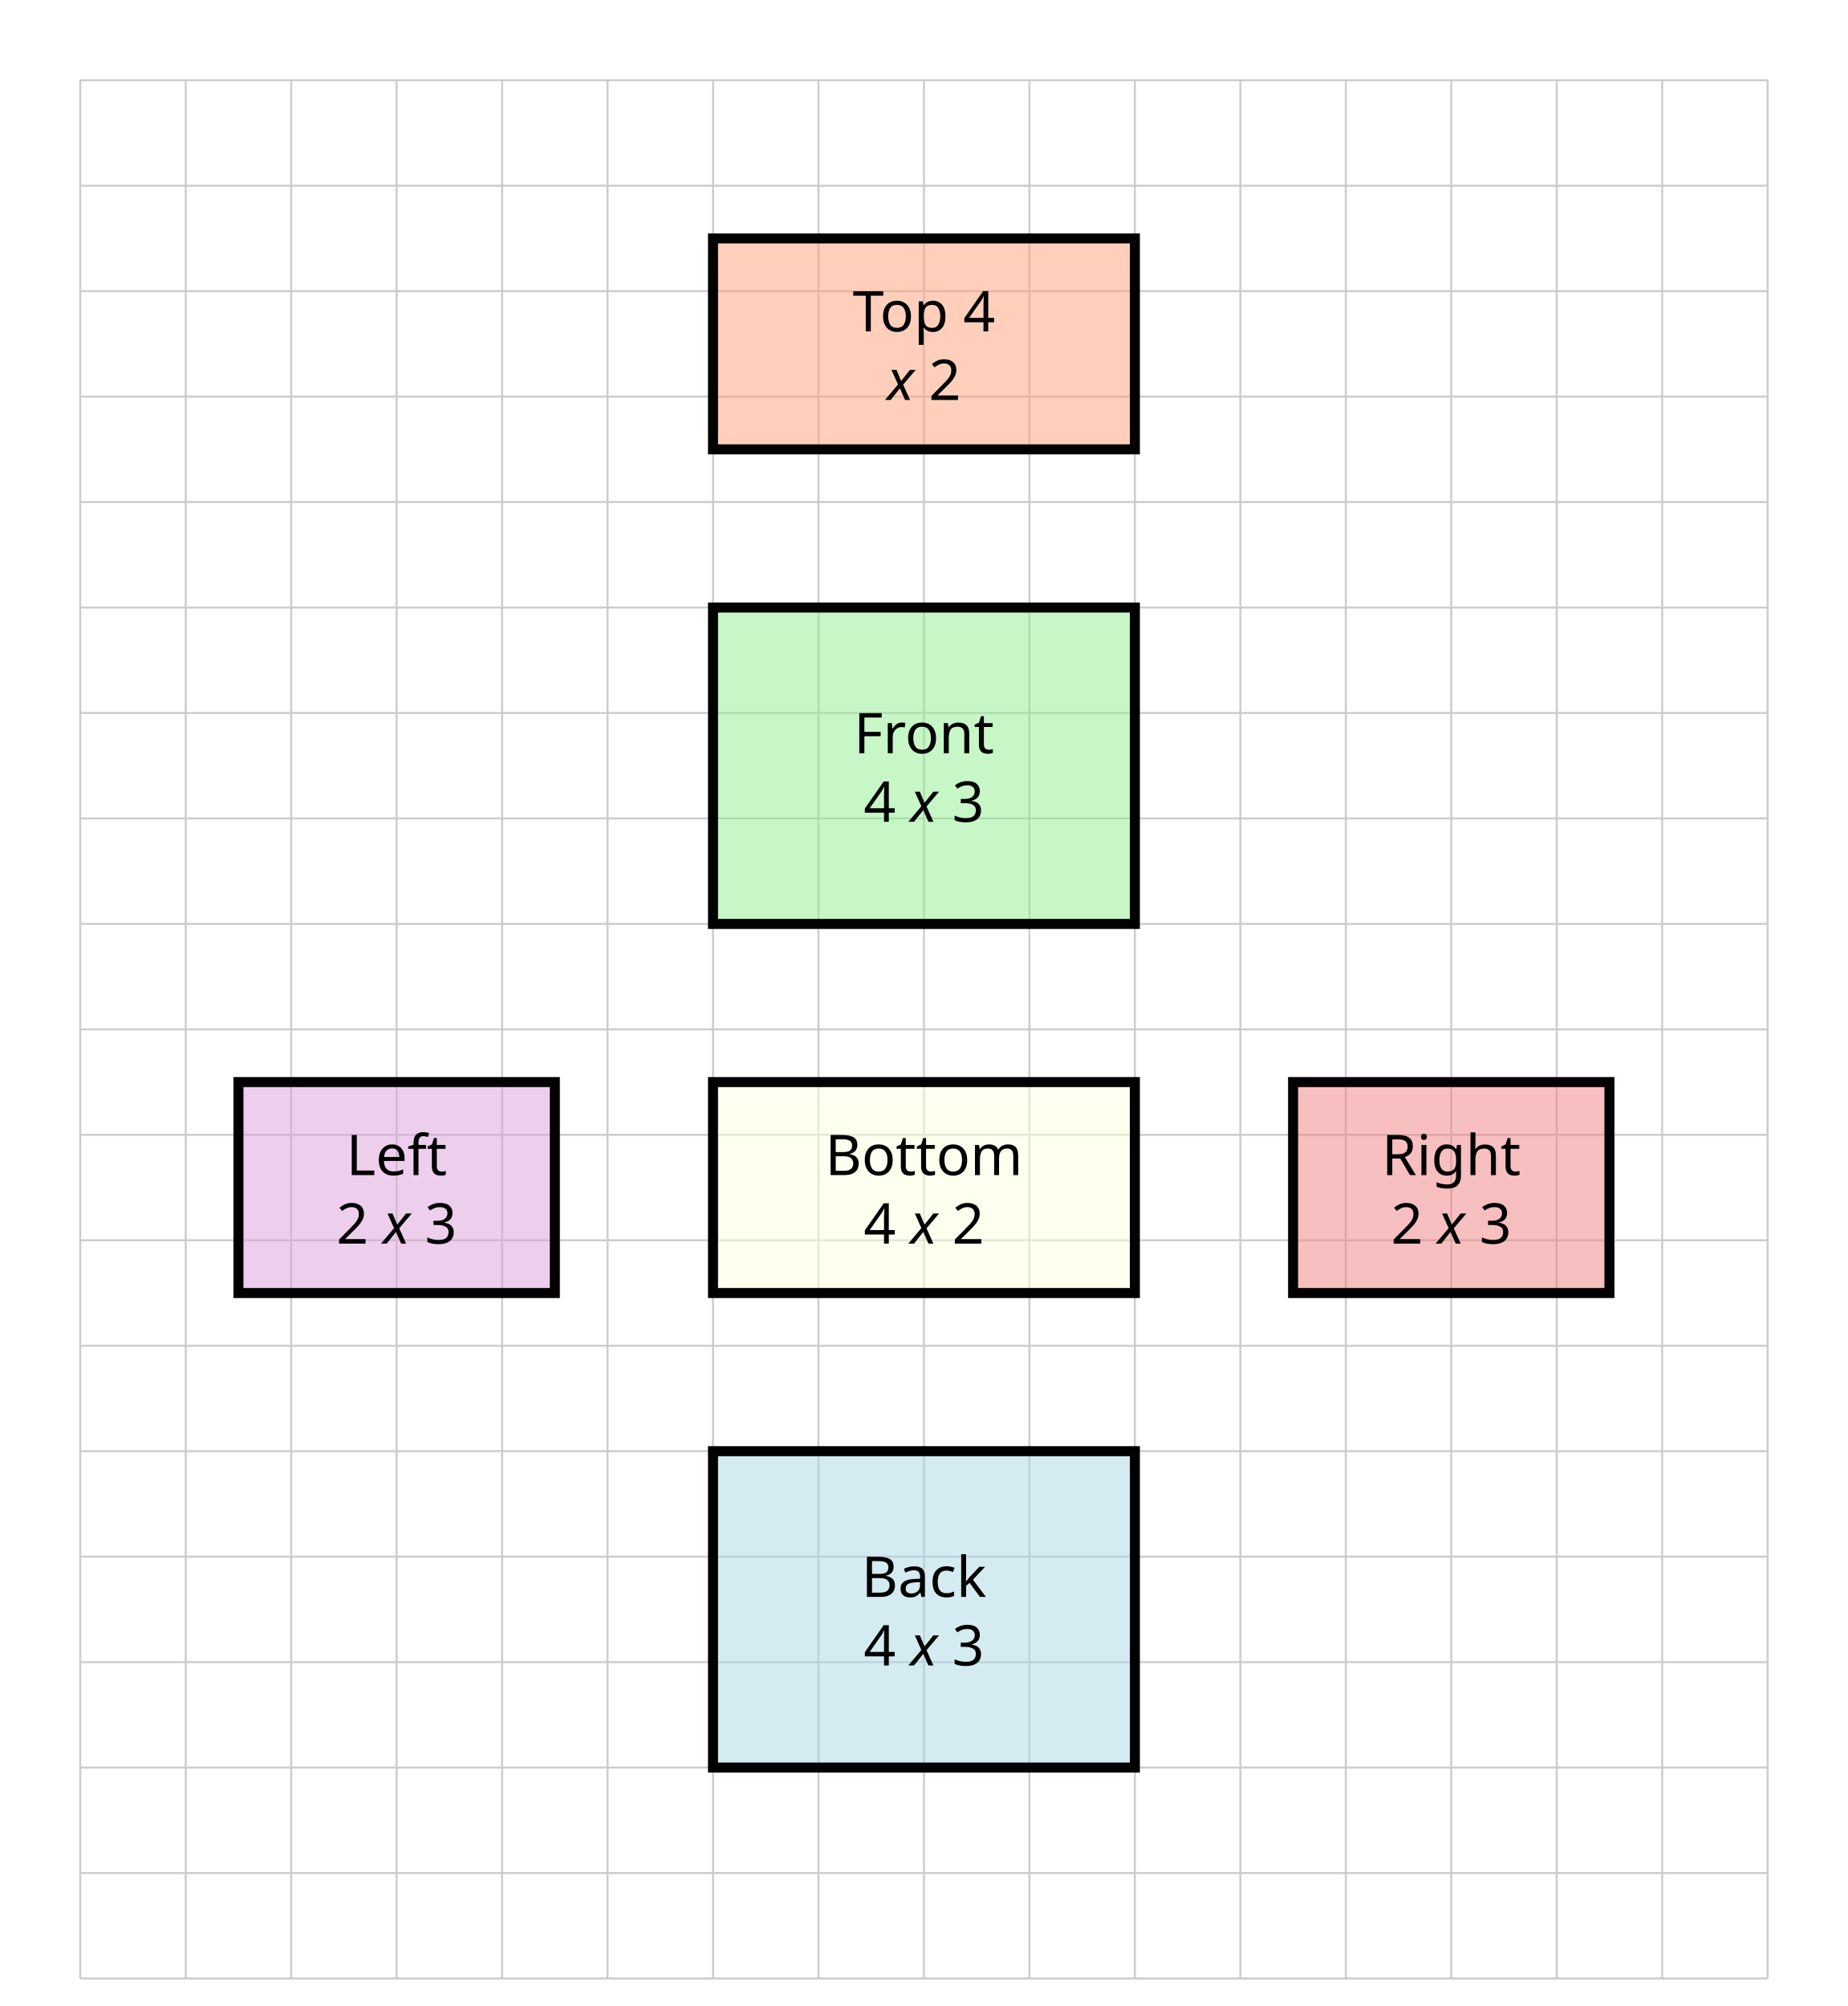
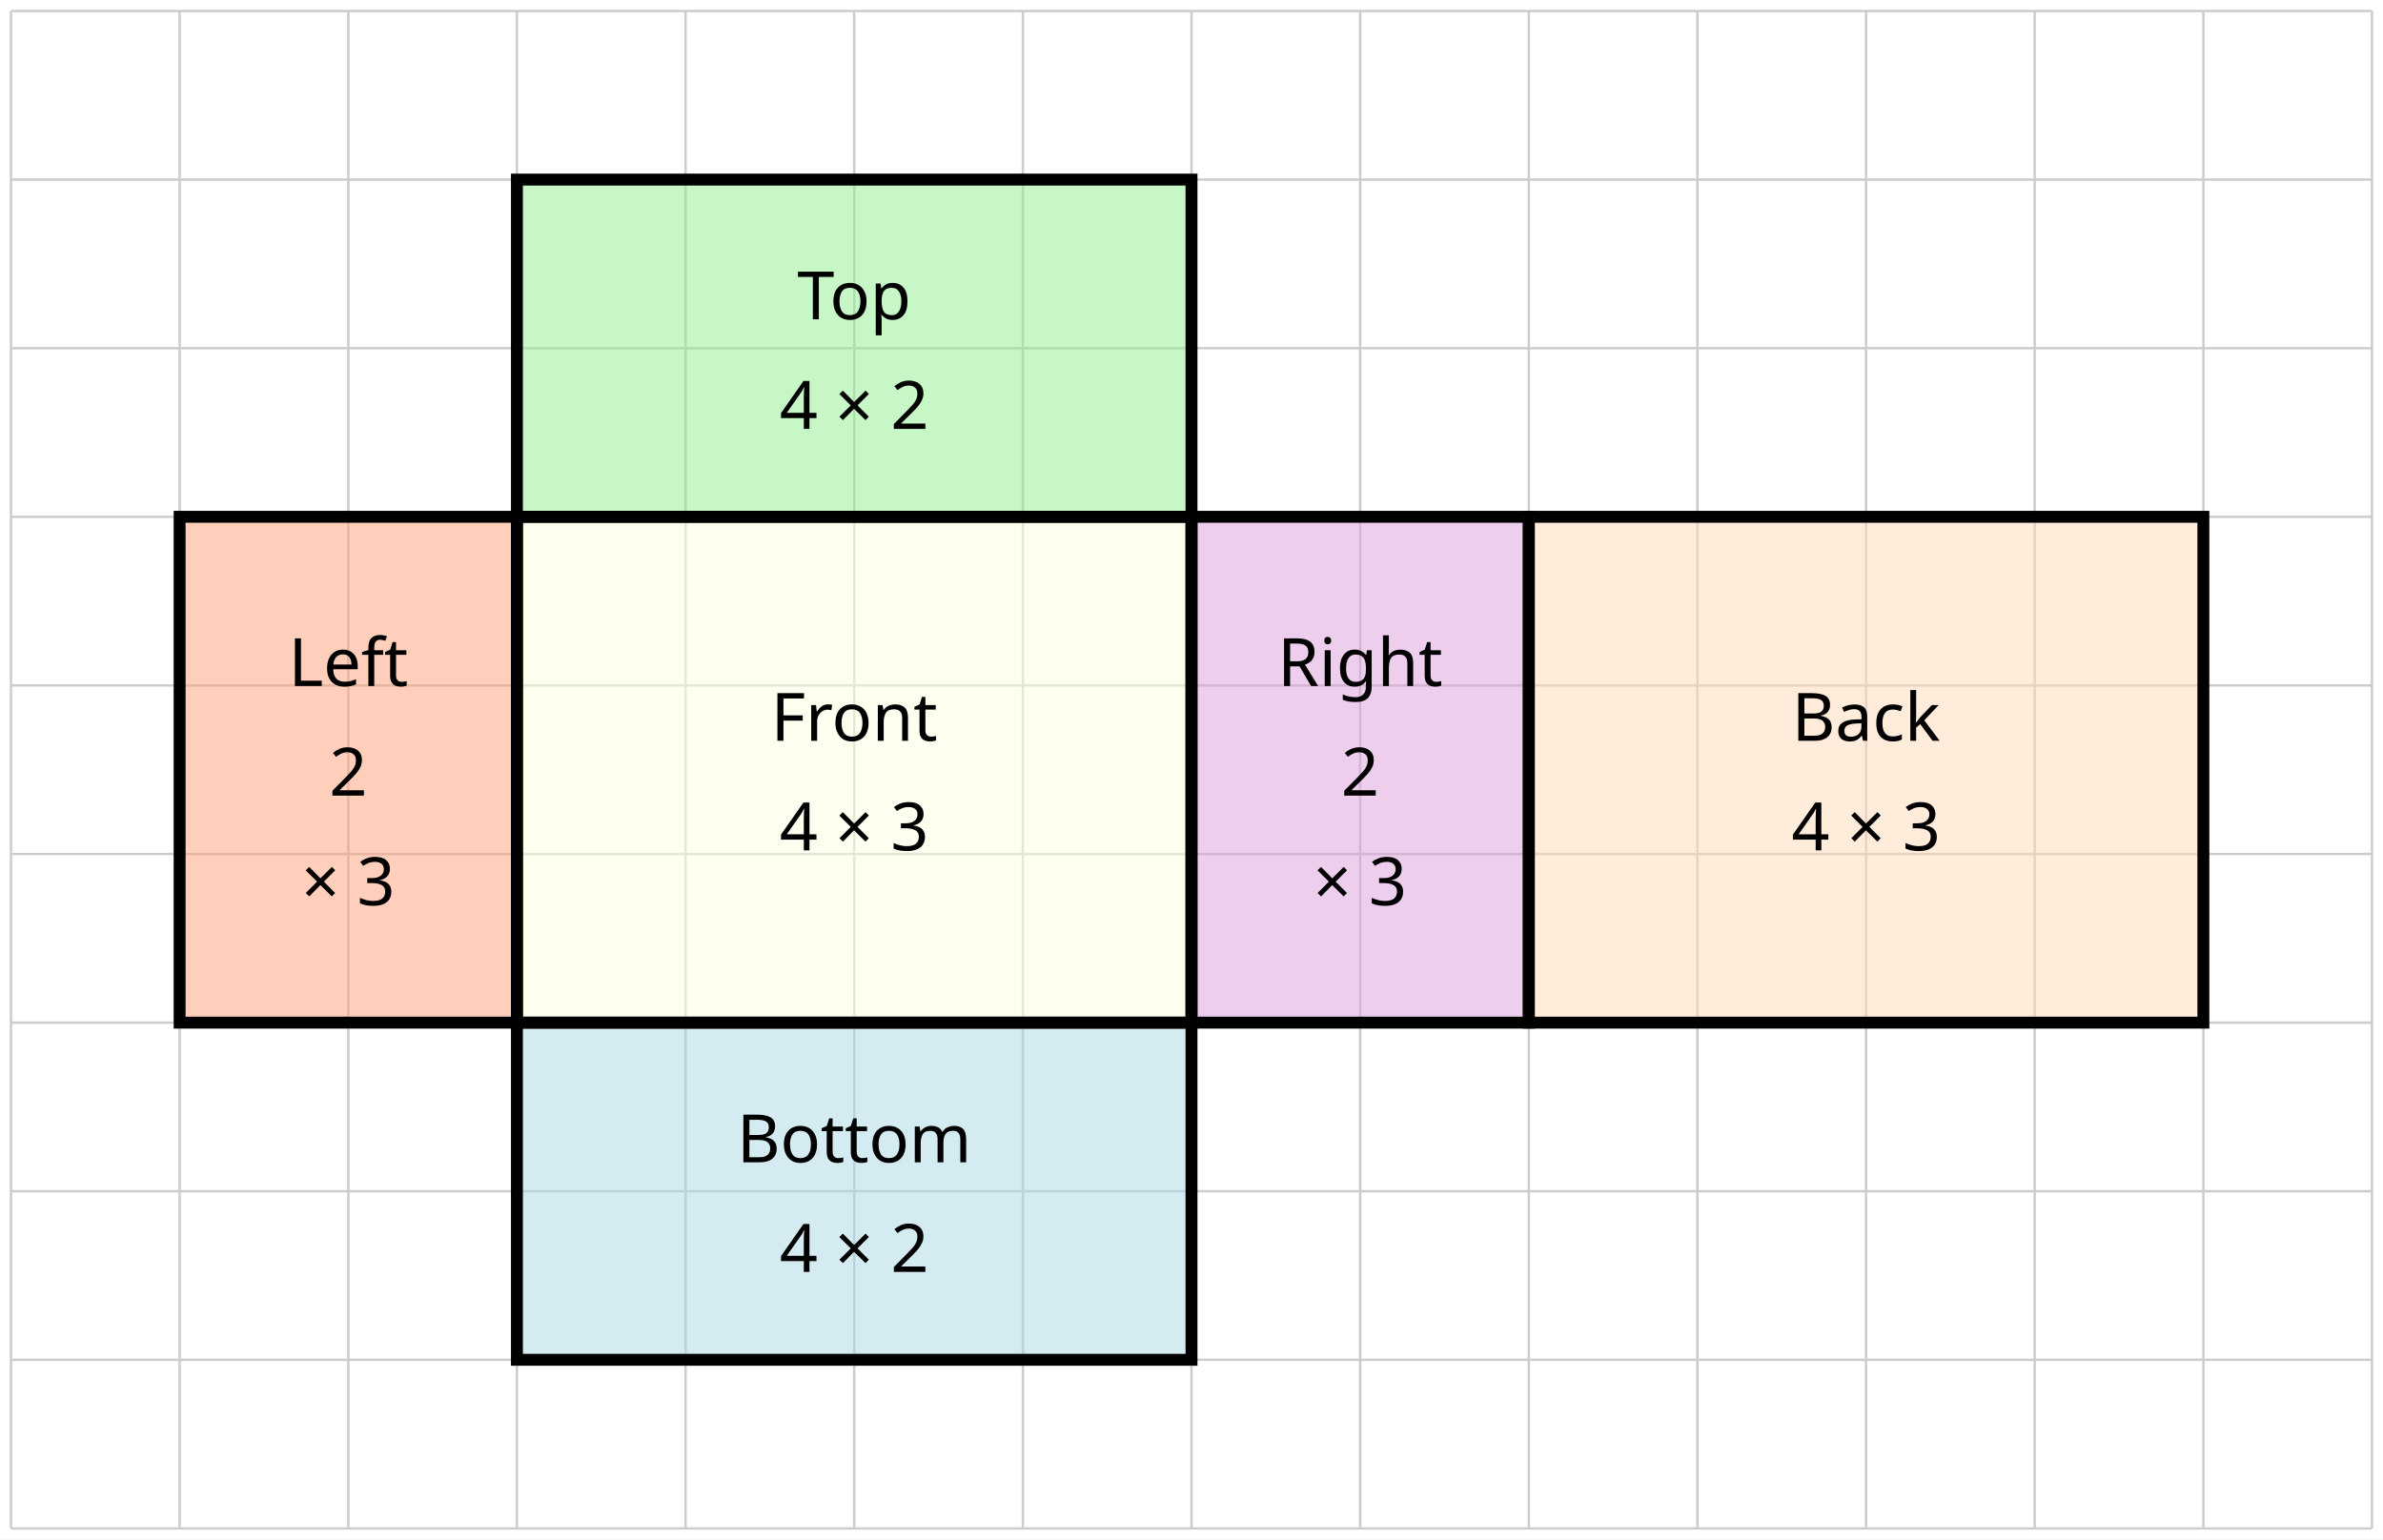
- <svg xmlns="http://www.w3.org/2000/svg" width="460.571" height="500" viewBox="0 0 460.571 500">
+ <svg xmlns="http://www.w3.org/2000/svg" width="500" height="323.077" viewBox="0 0 500 323.077">
  <defs>
    <marker id="arrowhead" markerWidth="8" markerHeight="6" refX="8" refY="3" orient="auto">
      <path d="M 0 0 L 8 3 L 0 6 Z" fill="black" />
    </marker>
    <marker id="arrowhead-start" markerWidth="8" markerHeight="6" refX="0" refY="3" orient="auto-start-reverse">
      <path d="M 0 0 L 8 3 L 0 6 Z" fill="black" />
    </marker>
    <style>
    @font-face { font-family: 'NunitoSans'; font-weight: normal; font-style: normal; src: url('/fonts/NunitoSans-Regular.ttf'); }
    @font-face { font-family: 'NunitoSans'; font-weight: bold; font-style: normal; src: url('/fonts/NunitoSans-Bold.ttf'); }
    @font-face { font-family: 'NunitoSans'; font-weight: normal; font-style: italic; src: url('/fonts/NunitoSans-Italic.ttf'); }
    @font-face { font-family: 'NunitoSans'; font-weight: bold; font-style: italic; src: url('/fonts/NunitoSans-BoldItalic.ttf'); }
</style>
  </defs>
-   <rect x="0" y="0" width="460.571" height="500" fill="white" />
-   <line x1="20.00" y1="493.14" x2="20.00" y2="20.00" stroke="#ccc" stroke-width="0.5" />
-   <line x1="46.29" y1="493.14" x2="46.29" y2="20.00" stroke="#ccc" stroke-width="0.5" />
-   <line x1="72.57" y1="493.14" x2="72.57" y2="20.00" stroke="#ccc" stroke-width="0.5" />
-   <line x1="98.86" y1="493.14" x2="98.86" y2="20.00" stroke="#ccc" stroke-width="0.5" />
-   <line x1="125.14" y1="493.14" x2="125.14" y2="20.00" stroke="#ccc" stroke-width="0.5" />
-   <line x1="151.43" y1="493.14" x2="151.43" y2="20.00" stroke="#ccc" stroke-width="0.5" />
-   <line x1="177.71" y1="493.14" x2="177.71" y2="20.00" stroke="#ccc" stroke-width="0.5" />
-   <line x1="204.00" y1="493.14" x2="204.00" y2="20.00" stroke="#ccc" stroke-width="0.5" />
-   <line x1="230.29" y1="493.14" x2="230.29" y2="20.00" stroke="#ccc" stroke-width="0.5" />
-   <line x1="256.57" y1="493.14" x2="256.57" y2="20.00" stroke="#ccc" stroke-width="0.5" />
-   <line x1="282.86" y1="493.14" x2="282.86" y2="20.00" stroke="#ccc" stroke-width="0.5" />
-   <line x1="309.14" y1="493.14" x2="309.14" y2="20.00" stroke="#ccc" stroke-width="0.5" />
-   <line x1="335.43" y1="493.14" x2="335.43" y2="20.00" stroke="#ccc" stroke-width="0.5" />
-   <line x1="361.71" y1="493.14" x2="361.71" y2="20.00" stroke="#ccc" stroke-width="0.5" />
-   <line x1="388.00" y1="493.14" x2="388.00" y2="20.00" stroke="#ccc" stroke-width="0.5" />
-   <line x1="414.29" y1="493.14" x2="414.29" y2="20.00" stroke="#ccc" stroke-width="0.5" />
-   <line x1="440.57" y1="493.14" x2="440.57" y2="20.00" stroke="#ccc" stroke-width="0.5" />
-   <line x1="20.00" y1="493.14" x2="440.57" y2="493.14" stroke="#ccc" stroke-width="0.5" />
-   <line x1="20.00" y1="466.86" x2="440.57" y2="466.86" stroke="#ccc" stroke-width="0.5" />
-   <line x1="20.00" y1="440.57" x2="440.57" y2="440.57" stroke="#ccc" stroke-width="0.5" />
-   <line x1="20.00" y1="414.29" x2="440.57" y2="414.29" stroke="#ccc" stroke-width="0.5" />
-   <line x1="20.00" y1="388.00" x2="440.57" y2="388.00" stroke="#ccc" stroke-width="0.5" />
-   <line x1="20.00" y1="361.71" x2="440.57" y2="361.71" stroke="#ccc" stroke-width="0.5" />
-   <line x1="20.00" y1="335.43" x2="440.57" y2="335.43" stroke="#ccc" stroke-width="0.5" />
-   <line x1="20.00" y1="309.14" x2="440.57" y2="309.14" stroke="#ccc" stroke-width="0.5" />
-   <line x1="20.00" y1="282.86" x2="440.57" y2="282.86" stroke="#ccc" stroke-width="0.5" />
-   <line x1="20.00" y1="256.57" x2="440.57" y2="256.57" stroke="#ccc" stroke-width="0.5" />
-   <line x1="20.00" y1="230.29" x2="440.57" y2="230.29" stroke="#ccc" stroke-width="0.5" />
-   <line x1="20.00" y1="204.00" x2="440.57" y2="204.00" stroke="#ccc" stroke-width="0.5" />
-   <line x1="20.00" y1="177.71" x2="440.57" y2="177.71" stroke="#ccc" stroke-width="0.5" />
-   <line x1="20.00" y1="151.43" x2="440.57" y2="151.43" stroke="#ccc" stroke-width="0.5" />
-   <line x1="20.00" y1="125.14" x2="440.57" y2="125.14" stroke="#ccc" stroke-width="0.5" />
-   <line x1="20.00" y1="98.86" x2="440.57" y2="98.86" stroke="#ccc" stroke-width="0.5" />
-   <line x1="20.00" y1="72.57" x2="440.57" y2="72.57" stroke="#ccc" stroke-width="0.5" />
-   <line x1="20.00" y1="46.29" x2="440.57" y2="46.29" stroke="#ccc" stroke-width="0.5" />
-   <line x1="20.00" y1="20.00" x2="440.57" y2="20.00" stroke="#ccc" stroke-width="0.5" />
-   <polygon data-ir-id="__pydsl_poly_5" data-role="fill" points="177.71,440.57 282.86,440.57 282.86,361.71 177.71,361.71" fill="lightblue" fill-opacity="0.5" stroke="none" />
-   <polygon data-ir-id="__pydsl_poly_10" data-role="fill" points="177.71,322.29 282.86,322.29 282.86,269.71 177.71,269.71" fill="lightyellow" fill-opacity="0.5" stroke="none" />
-   <polygon data-ir-id="__pydsl_poly_15" data-role="fill" points="177.71,230.29 282.86,230.29 282.86,151.43 177.71,151.43" fill="lightgreen" fill-opacity="0.5" stroke="none" />
-   <polygon data-ir-id="__pydsl_poly_20" data-role="fill" points="177.71,112.00 282.86,112.00 282.86,59.43 177.71,59.43" fill="lightsalmon" fill-opacity="0.5" stroke="none" />
-   <polygon data-ir-id="__pydsl_poly_25" data-role="fill" points="59.43,322.29 138.29,322.29 138.29,269.71 59.43,269.71" fill="plum" fill-opacity="0.5" stroke="none" />
-   <polygon data-ir-id="__pydsl_poly_30" data-role="fill" points="322.29,322.29 401.14,322.29 401.14,269.71 322.29,269.71" fill="lightcoral" fill-opacity="0.5" stroke="none" />
-   <polygon data-ir-id="__pydsl_poly_5" data-type="polygon" data-vertices="__pydsl_pt_1,__pydsl_pt_2,__pydsl_pt_3,__pydsl_pt_4" points="177.71,440.57 282.86,440.57 282.86,361.71 177.71,361.71" fill="none" stroke="black" stroke-width="2.5" />
-   <polygon data-ir-id="__pydsl_poly_10" data-type="polygon" data-vertices="__pydsl_pt_6,__pydsl_pt_7,__pydsl_pt_8,__pydsl_pt_9" points="177.71,322.29 282.86,322.29 282.86,269.71 177.71,269.71" fill="none" stroke="black" stroke-width="2.5" />
-   <polygon data-ir-id="__pydsl_poly_15" data-type="polygon" data-vertices="__pydsl_pt_11,__pydsl_pt_12,__pydsl_pt_13,__pydsl_pt_14" points="177.71,230.29 282.86,230.29 282.86,151.43 177.71,151.43" fill="none" stroke="black" stroke-width="2.5" />
-   <polygon data-ir-id="__pydsl_poly_20" data-type="polygon" data-vertices="__pydsl_pt_16,__pydsl_pt_17,__pydsl_pt_18,__pydsl_pt_19" points="177.71,112.00 282.86,112.00 282.86,59.43 177.71,59.43" fill="none" stroke="black" stroke-width="2.5" />
-   <polygon data-ir-id="__pydsl_poly_25" data-type="polygon" data-vertices="__pydsl_pt_21,__pydsl_pt_22,__pydsl_pt_23,__pydsl_pt_24" points="59.43,322.29 138.29,322.29 138.29,269.71 59.43,269.71" fill="none" stroke="black" stroke-width="2.5" />
-   <polygon data-ir-id="__pydsl_poly_30" data-type="polygon" data-vertices="__pydsl_pt_26,__pydsl_pt_27,__pydsl_pt_28,__pydsl_pt_29" points="322.29,322.29 401.14,322.29 401.14,269.71 322.29,269.71" fill="none" stroke="black" stroke-width="2.5" />
-   <text data-role="label-free-text" data-bbox="212.09,385.60,248.49,399.60" data-label-text="Back" x="230.29" y="392.60" font-family="NunitoSans" font-size="14" fill="black" text-anchor="middle" dominant-baseline="central">Back</text>
-   <text data-role="label-free-text" data-bbox="207.54,402.69,253.04,416.69" data-label-text="4 x 3" x="230.29" y="409.69" font-family="NunitoSans" font-size="14" fill="black" text-anchor="middle" dominant-baseline="central">4 <tspan font-style="italic">x</tspan> 3</text>
-   <text data-role="label-free-text" data-bbox="202.99,280.46,257.59,294.46" data-label-text="Bottom" x="230.29" y="287.46" font-family="NunitoSans" font-size="14" fill="black" text-anchor="middle" dominant-baseline="central">Bottom</text>
-   <text data-role="label-free-text" data-bbox="207.54,297.54,253.04,311.54" data-label-text="4 x 2" x="230.29" y="304.54" font-family="NunitoSans" font-size="14" fill="black" text-anchor="middle" dominant-baseline="central">4 <tspan font-style="italic">x</tspan> 2</text>
-   <text data-role="label-free-text" data-bbox="207.54,175.31,253.04,189.31" data-label-text="Front" x="230.29" y="182.31" font-family="NunitoSans" font-size="14" fill="black" text-anchor="middle" dominant-baseline="central">Front</text>
-   <text data-role="label-free-text" data-bbox="207.54,192.40,253.04,206.40" data-label-text="4 x 3" x="230.29" y="199.40" font-family="NunitoSans" font-size="14" fill="black" text-anchor="middle" dominant-baseline="central">4 <tspan font-style="italic">x</tspan> 3</text>
-   <text data-role="label-free-text" data-bbox="207.54,70.17,253.04,84.17" data-label-text="Top 4" x="230.29" y="77.17" font-family="NunitoSans" font-size="14" fill="black" text-anchor="middle" dominant-baseline="central">Top 4</text>
-   <text data-role="label-free-text" data-bbox="216.64,87.26,243.94,101.26" data-label-text="x 2" x="230.29" y="94.26" font-family="NunitoSans" font-size="14" fill="black" text-anchor="middle" dominant-baseline="central">
-     <tspan font-style="italic">x</tspan> 2</text>
-   <text data-role="label-free-text" data-bbox="80.66,280.46,117.06,294.46" data-label-text="Left" x="98.86" y="287.46" font-family="NunitoSans" font-size="14" fill="black" text-anchor="middle" dominant-baseline="central">Left</text>
-   <text data-role="label-free-text" data-bbox="76.11,297.54,121.61,311.54" data-label-text="2 x 3" x="98.86" y="304.54" font-family="NunitoSans" font-size="14" fill="black" text-anchor="middle" dominant-baseline="central">2 <tspan font-style="italic">x</tspan> 3</text>
-   <text data-role="label-free-text" data-bbox="338.96,280.46,384.46,294.46" data-label-text="Right" x="361.71" y="287.46" font-family="NunitoSans" font-size="14" fill="black" text-anchor="middle" dominant-baseline="central">Right</text>
-   <text data-role="label-free-text" data-bbox="338.96,297.54,384.46,311.54" data-label-text="2 x 3" x="361.71" y="304.54" font-family="NunitoSans" font-size="14" fill="black" text-anchor="middle" dominant-baseline="central">2 <tspan font-style="italic">x</tspan> 3</text>
+   <rect x="0" y="0" width="500" height="323.077" fill="white" />
+   <line x1="2.31" y1="320.77" x2="2.31" y2="2.31" stroke="#ccc" stroke-width="0.5" />
+   <line x1="37.69" y1="320.77" x2="37.69" y2="2.31" stroke="#ccc" stroke-width="0.5" />
+   <line x1="73.08" y1="320.77" x2="73.08" y2="2.31" stroke="#ccc" stroke-width="0.5" />
+   <line x1="108.46" y1="320.77" x2="108.46" y2="2.31" stroke="#ccc" stroke-width="0.5" />
+   <line x1="143.85" y1="320.77" x2="143.85" y2="2.31" stroke="#ccc" stroke-width="0.5" />
+   <line x1="179.23" y1="320.77" x2="179.23" y2="2.31" stroke="#ccc" stroke-width="0.5" />
+   <line x1="214.62" y1="320.77" x2="214.62" y2="2.31" stroke="#ccc" stroke-width="0.5" />
+   <line x1="250.00" y1="320.77" x2="250.00" y2="2.31" stroke="#ccc" stroke-width="0.5" />
+   <line x1="285.38" y1="320.77" x2="285.38" y2="2.31" stroke="#ccc" stroke-width="0.5" />
+   <line x1="320.77" y1="320.77" x2="320.77" y2="2.31" stroke="#ccc" stroke-width="0.5" />
+   <line x1="356.15" y1="320.77" x2="356.15" y2="2.31" stroke="#ccc" stroke-width="0.5" />
+   <line x1="391.54" y1="320.77" x2="391.54" y2="2.31" stroke="#ccc" stroke-width="0.5" />
+   <line x1="426.92" y1="320.77" x2="426.92" y2="2.31" stroke="#ccc" stroke-width="0.5" />
+   <line x1="462.31" y1="320.77" x2="462.31" y2="2.31" stroke="#ccc" stroke-width="0.5" />
+   <line x1="497.69" y1="320.77" x2="497.69" y2="2.31" stroke="#ccc" stroke-width="0.5" />
+   <line x1="2.31" y1="320.77" x2="497.69" y2="320.77" stroke="#ccc" stroke-width="0.5" />
+   <line x1="2.31" y1="285.38" x2="497.69" y2="285.38" stroke="#ccc" stroke-width="0.5" />
+   <line x1="2.31" y1="250.00" x2="497.69" y2="250.00" stroke="#ccc" stroke-width="0.5" />
+   <line x1="2.31" y1="214.62" x2="497.69" y2="214.62" stroke="#ccc" stroke-width="0.5" />
+   <line x1="2.31" y1="179.23" x2="497.69" y2="179.23" stroke="#ccc" stroke-width="0.5" />
+   <line x1="2.31" y1="143.85" x2="497.69" y2="143.85" stroke="#ccc" stroke-width="0.5" />
+   <line x1="2.31" y1="108.46" x2="497.69" y2="108.46" stroke="#ccc" stroke-width="0.5" />
+   <line x1="2.31" y1="73.08" x2="497.69" y2="73.08" stroke="#ccc" stroke-width="0.5" />
+   <line x1="2.31" y1="37.69" x2="497.69" y2="37.69" stroke="#ccc" stroke-width="0.5" />
+   <line x1="2.31" y1="2.31" x2="497.69" y2="2.31" stroke="#ccc" stroke-width="0.5" />
+   <polygon data-ir-id="__pydsl_poly_5" data-role="fill" points="108.46,285.38 250.00,285.38 250.00,214.62 108.46,214.62" fill="lightblue" fill-opacity="0.5" stroke="none" />
+   <polygon data-ir-id="__pydsl_poly_10" data-role="fill" points="108.46,214.62 250.00,214.62 250.00,108.46 108.46,108.46" fill="lightyellow" fill-opacity="0.5" stroke="none" />
+   <polygon data-ir-id="__pydsl_poly_15" data-role="fill" points="108.46,108.46 250.00,108.46 250.00,37.69 108.46,37.69" fill="lightgreen" fill-opacity="0.5" stroke="none" />
+   <polygon data-ir-id="__pydsl_poly_20" data-role="fill" points="37.69,214.62 108.46,214.62 108.46,108.46 37.69,108.46" fill="lightsalmon" fill-opacity="0.5" stroke="none" />
+   <polygon data-ir-id="__pydsl_poly_25" data-role="fill" points="250.00,214.62 320.77,214.62 320.77,108.46 250.00,108.46" fill="plum" fill-opacity="0.5" stroke="none" />
+   <polygon data-ir-id="__pydsl_poly_30" data-role="fill" points="320.77,214.62 462.31,214.62 462.31,108.46 320.77,108.46" fill="peachpuff" fill-opacity="0.5" stroke="none" />
+   <polygon data-ir-id="__pydsl_poly_5" data-type="polygon" data-vertices="__pydsl_pt_1,__pydsl_pt_2,__pydsl_pt_3,__pydsl_pt_4" points="108.46,285.38 250.00,285.38 250.00,214.62 108.46,214.62" fill="none" stroke="black" stroke-width="2.5" />
+   <polygon data-ir-id="__pydsl_poly_10" data-type="polygon" data-vertices="__pydsl_pt_6,__pydsl_pt_7,__pydsl_pt_8,__pydsl_pt_9" points="108.46,214.62 250.00,214.62 250.00,108.46 108.46,108.46" fill="none" stroke="black" stroke-width="2.5" />
+   <polygon data-ir-id="__pydsl_poly_15" data-type="polygon" data-vertices="__pydsl_pt_11,__pydsl_pt_12,__pydsl_pt_13,__pydsl_pt_14" points="108.46,108.46 250.00,108.46 250.00,37.69 108.46,37.69" fill="none" stroke="black" stroke-width="2.5" />
+   <polygon data-ir-id="__pydsl_poly_20" data-type="polygon" data-vertices="__pydsl_pt_16,__pydsl_pt_17,__pydsl_pt_18,__pydsl_pt_19" points="37.69,214.62 108.46,214.62 108.46,108.46 37.69,108.46" fill="none" stroke="black" stroke-width="2.5" />
+   <polygon data-ir-id="__pydsl_poly_25" data-type="polygon" data-vertices="__pydsl_pt_21,__pydsl_pt_22,__pydsl_pt_23,__pydsl_pt_24" points="250.00,214.62 320.77,214.62 320.77,108.46 250.00,108.46" fill="none" stroke="black" stroke-width="2.5" />
+   <polygon data-ir-id="__pydsl_poly_30" data-type="polygon" data-vertices="__pydsl_pt_26,__pydsl_pt_27,__pydsl_pt_28,__pydsl_pt_29" points="320.77,214.62 462.31,214.62 462.31,108.46 320.77,108.46" fill="none" stroke="black" stroke-width="2.5" />
+   <text data-role="label-free-text" data-bbox="151.93,231.50,206.53,245.50" data-label-text="Bottom" x="179.23" y="238.50" font-family="NunitoSans" font-size="14" fill="black" text-anchor="middle" dominant-baseline="central">Bottom</text>
+   <text data-role="label-free-text" data-bbox="156.48,254.50,201.98,268.50" data-label-text="4 × 2" x="179.23" y="261.50" font-family="NunitoSans" font-size="14" fill="black" text-anchor="middle" dominant-baseline="central">4 × 2</text>
+   <text data-role="label-free-text" data-bbox="156.48,143.04,201.98,157.04" data-label-text="Front" x="179.23" y="150.04" font-family="NunitoSans" font-size="14" fill="black" text-anchor="middle" dominant-baseline="central">Front</text>
+   <text data-role="label-free-text" data-bbox="156.48,166.04,201.98,180.04" data-label-text="4 × 3" x="179.23" y="173.04" font-family="NunitoSans" font-size="14" fill="black" text-anchor="middle" dominant-baseline="central">4 × 3</text>
+   <text data-role="label-free-text" data-bbox="165.58,54.58,192.88,68.58" data-label-text="Top" x="179.23" y="61.58" font-family="NunitoSans" font-size="14" fill="black" text-anchor="middle" dominant-baseline="central">Top</text>
+   <text data-role="label-free-text" data-bbox="156.48,77.58,201.98,91.58" data-label-text="4 × 2" x="179.23" y="84.58" font-family="NunitoSans" font-size="14" fill="black" text-anchor="middle" dominant-baseline="central">4 × 2</text>
+   <text data-role="label-free-text" data-bbox="54.88,131.54,91.28,145.54" data-label-text="Left" x="73.08" y="138.54" font-family="NunitoSans" font-size="14" fill="black" text-anchor="middle" dominant-baseline="central">Left</text>
+   <text data-role="label-free-text" data-bbox="68.53,154.54,77.63,168.54" data-label-text="2" x="73.08" y="161.54" font-family="NunitoSans" font-size="14" fill="black" text-anchor="middle" dominant-baseline="central">2</text>
+   <text data-role="label-free-text" data-bbox="59.43,177.54,86.73,191.54" data-label-text="× 3" x="73.08" y="184.54" font-family="NunitoSans" font-size="14" fill="black" text-anchor="middle" dominant-baseline="central">× 3</text>
+   <text data-role="label-free-text" data-bbox="262.63,131.54,308.13,145.54" data-label-text="Right" x="285.38" y="138.54" font-family="NunitoSans" font-size="14" fill="black" text-anchor="middle" dominant-baseline="central">Right</text>
+   <text data-role="label-free-text" data-bbox="280.83,154.54,289.93,168.54" data-label-text="2" x="285.38" y="161.54" font-family="NunitoSans" font-size="14" fill="black" text-anchor="middle" dominant-baseline="central">2</text>
+   <text data-role="label-free-text" data-bbox="271.73,177.54,299.03,191.54" data-label-text="× 3" x="285.38" y="184.54" font-family="NunitoSans" font-size="14" fill="black" text-anchor="middle" dominant-baseline="central">× 3</text>
+   <text data-role="label-free-text" data-bbox="373.34,143.04,409.74,157.04" data-label-text="Back" x="391.54" y="150.04" font-family="NunitoSans" font-size="14" fill="black" text-anchor="middle" dominant-baseline="central">Back</text>
+   <text data-role="label-free-text" data-bbox="368.79,166.04,414.29,180.04" data-label-text="4 × 3" x="391.54" y="173.04" font-family="NunitoSans" font-size="14" fill="black" text-anchor="middle" dominant-baseline="central">4 × 3</text>
</svg>
